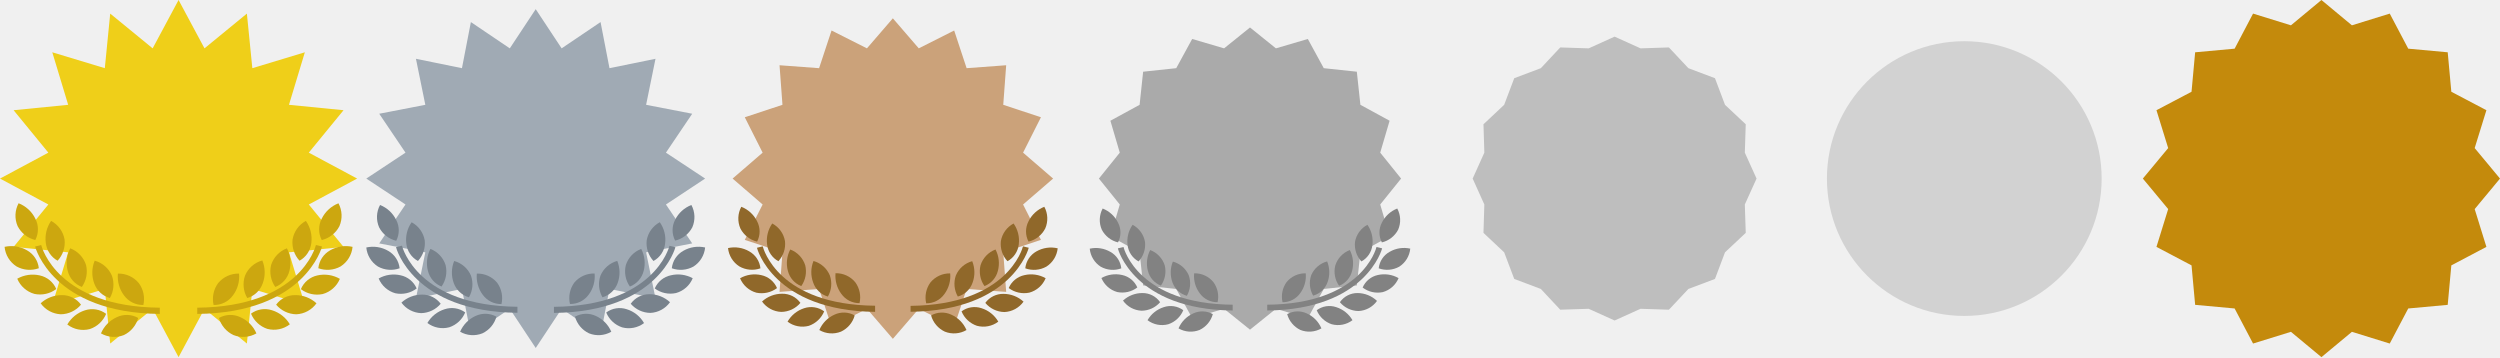
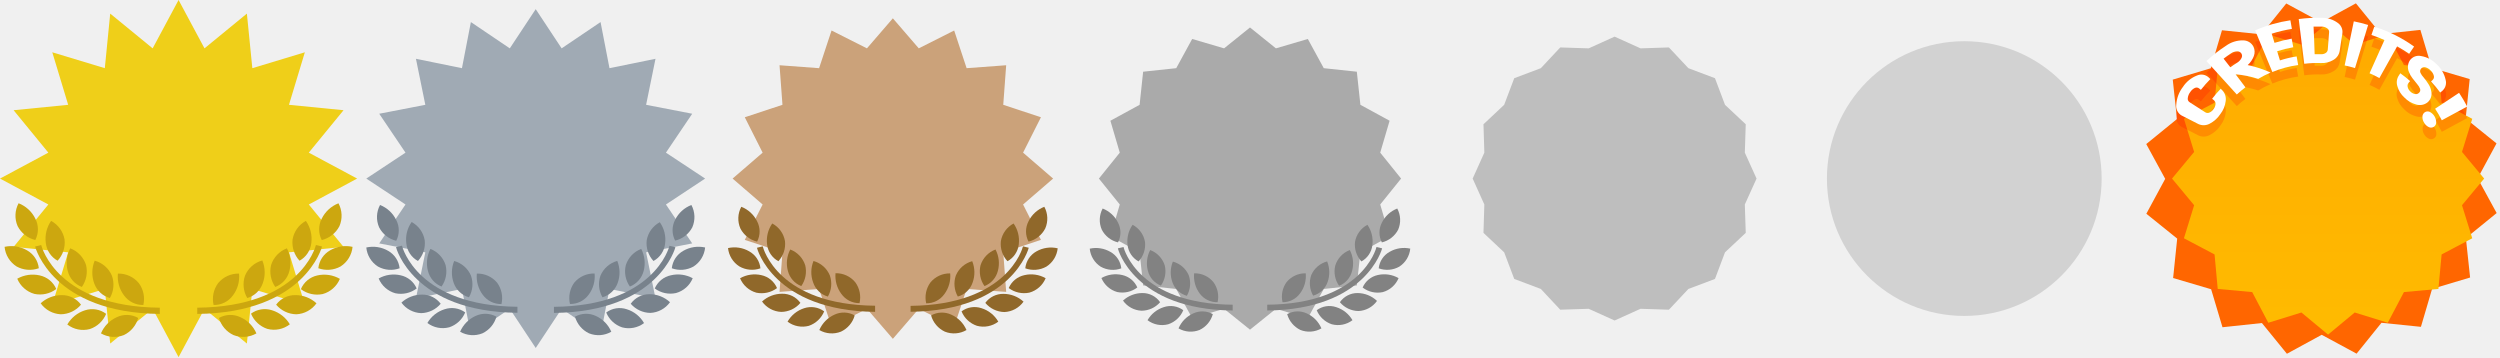
<svg xmlns="http://www.w3.org/2000/svg" id="icons" viewBox="0 0 546 78">
  <defs>
-     <style>.cls-1{fill:#efcf19;}.cls-2{fill:#a0aab4;}.cls-3{fill:#cba27a;}.cls-4{fill:#aaa;}.cls-5{fill:#bebebe;}.cls-6{fill:#cca70f;}.cls-7{fill:#78828c;}.cls-8{fill:#90682a;}.cls-9{fill:#828282;}.cls-10{fill:#d2d2d2;}.cls-11{fill:#c48a0c;}</style>
+     <style>.cls-1{fill:#efcf19;}.cls-2{fill:#a0aab4;}.cls-3{fill:#cba27a;}.cls-4{fill:#aaa;}.cls-5{fill:#bebebe;}.cls-6{fill:#cca70f;}.cls-7{fill:#78828c;}.cls-8{fill:#90682a;}.cls-9{fill:#828282;}.cls-10{fill:#d2d2d2;}.cls-11{fill:#f60;}.cls-12{fill:url(#linear-gradient);}.cls-13{opacity:0.2;}.cls-14{fill:#ff0007;}.cls-15{fill:#fff;}</style>
+     <linearGradient id="linear-gradient" x1="508.45" y1="4.92" x2="508.45" y2="73.08" gradientUnits="userSpaceOnUse">
+       <stop offset="0" stop-color="#fa0" />
+       <stop offset="1" stop-color="#fb0" />
+     </linearGradient>
  </defs>
  <polygon class="cls-1" points="39 0 44.66 10.56 53.92 2.97 55.11 14.89 66.58 11.42 63.11 22.89 75.03 24.07 67.44 33.34 78 39 67.44 44.66 75.03 53.92 63.11 55.11 66.58 66.58 55.11 63.11 53.92 75.03 44.66 67.44 39 78 33.34 67.44 24.07 75.03 22.89 63.11 11.42 66.58 14.89 55.11 2.97 53.92 10.56 44.66 0 39 10.56 33.34 2.97 24.07 14.89 22.89 11.42 11.42 22.89 14.89 24.07 2.97 33.34 10.56 39 0" />
  <polygon class="cls-2" points="117 2 122.66 10.56 131.16 4.82 133.11 14.89 143.16 12.84 141.11 22.89 151.18 24.84 145.44 33.34 154 39 145.44 44.66 151.18 53.16 141.11 55.11 143.16 65.16 133.11 63.11 131.16 73.18 122.66 67.44 117 76 111.34 67.44 102.84 73.18 100.89 63.11 90.84 65.16 92.89 55.11 82.82 53.16 88.56 44.66 80 39 88.56 33.34 82.82 24.84 92.89 22.89 90.84 12.84 100.89 14.89 102.84 4.82 111.34 10.56 117 2" />
  <polygon class="cls-3" points="195 4 200.66 10.56 208.39 6.66 211.11 14.89 219.75 14.25 219.11 22.89 227.34 25.61 223.44 33.34 230 39 223.44 44.66 227.34 52.39 219.11 55.11 219.75 63.75 211.11 63.11 208.39 71.34 200.66 67.44 195 74 189.34 67.44 181.61 71.34 178.89 63.11 170.25 63.75 170.89 55.11 162.66 52.39 166.56 44.66 160 39 166.56 33.34 162.66 25.61 170.89 22.89 170.25 14.25 178.89 14.89 181.61 6.66 189.34 10.56 195 4" />
  <polygon class="cls-4" points="273 6 278.66 10.56 285.63 8.51 289.11 14.89 296.33 15.66 297.11 22.89 303.49 26.37 301.44 33.34 306 39 301.44 44.66 303.49 51.63 297.11 55.11 296.33 62.34 289.11 63.11 285.63 69.49 278.66 67.44 273 72 267.34 67.44 260.37 69.49 256.89 63.11 249.66 62.34 248.89 55.11 242.51 51.63 244.56 44.66 240 39 244.56 33.34 242.51 26.37 248.89 22.89 249.66 15.66 256.89 14.89 260.37 8.51 267.34 10.56 273 6" />
  <polygon class="cls-5" points="352.63 8 358.29 10.56 364.49 10.36 368.74 14.89 374.55 17.08 376.74 22.89 381.27 27.14 381.07 33.34 383.63 39 381.07 44.66 381.27 50.86 376.74 55.11 374.55 60.92 368.74 63.11 364.49 67.64 358.29 67.44 352.63 70 346.97 67.44 340.76 67.64 336.52 63.11 330.71 60.92 328.51 55.11 323.99 50.86 324.18 44.66 321.63 39 324.18 33.34 323.99 27.14 328.51 22.89 330.71 17.08 336.52 14.89 340.76 10.36 346.97 10.56 352.63 8" />
-   <path class="cls-6" d="M72.1,54.67a5.11,5.11,0,0,0-2.58,3.91,5.88,5.88,0,0,0,4.87-.39A5.71,5.71,0,0,0,77,53.91,6.85,6.85,0,0,0,72.1,54.67Z" />
-   <path class="cls-6" d="M68,53.05a6.86,6.86,0,0,0-1.2-4.81A5.7,5.7,0,0,0,63.9,52.3a5.85,5.85,0,0,0,1.52,4.64A5.1,5.1,0,0,0,68,53.05Z" />
-   <path class="cls-6" d="M63.21,59.16a6.84,6.84,0,0,0-.55-4.93,5.78,5.78,0,0,0-3.45,3.64,5.92,5.92,0,0,0,.91,4.8A5.05,5.05,0,0,0,63.21,59.16Z" />
-   <path class="cls-6" d="M57.38,61.88a6.84,6.84,0,0,0-.09-5,5.72,5.72,0,0,0-3.77,3.3A5.88,5.88,0,0,0,54,65.09,5.06,5.06,0,0,0,57.38,61.88Z" />
-   <path class="cls-6" d="M50.87,64.52a6.82,6.82,0,0,0,1.34-4.77,5.75,5.75,0,0,0-4.56,2.07,5.86,5.86,0,0,0-1,4.79A5.07,5.07,0,0,0,50.87,64.52Z" />
-   <path class="cls-6" d="M74.13,49.4a5.75,5.75,0,0,0-.21-5,6.83,6.83,0,0,0-3.65,3.35,5.06,5.06,0,0,0,0,4.68A5.91,5.91,0,0,0,74.13,49.4Z" />
-   <path class="cls-6" d="M69.32,60.15a5.09,5.09,0,0,0-3.61,3,5.87,5.87,0,0,0,4.77,1.07,5.73,5.73,0,0,0,3.75-3.32A6.85,6.85,0,0,0,69.32,60.15Z" />
-   <path class="cls-6" d="M60.31,66.54a5.88,5.88,0,0,0,4.41,2.1,5.73,5.73,0,0,0,4.4-2.4,6.78,6.78,0,0,0-4.62-1.79A5.1,5.1,0,0,0,60.31,66.54Z" />
-   <path class="cls-6" d="M59.44,67.77a5.07,5.07,0,0,0-4.62.73,5.86,5.86,0,0,0,3.57,3.33,5.68,5.68,0,0,0,4.91-1A6.84,6.84,0,0,0,59.44,67.77Z" />
-   <path class="cls-6" d="M52.49,69.27a5.07,5.07,0,0,0-4.67.17A5.86,5.86,0,0,0,51,73.18a5.74,5.74,0,0,0,5-.37A6.81,6.81,0,0,0,52.49,69.27Z" />
-   <path class="cls-6" d="M70.33,53.84,69,53.51c-.13.55-3.63,13.48-25.92,13.69l0,1.36C66.5,68.35,70.3,54,70.33,53.84Z" />
-   <path class="cls-6" d="M8.48,58.58A5.11,5.11,0,0,0,5.9,54.67,6.85,6.85,0,0,0,1,53.91a5.71,5.71,0,0,0,2.61,4.28A5.88,5.88,0,0,0,8.48,58.58Z" />
-   <path class="cls-6" d="M12.58,56.94A5.85,5.85,0,0,0,14.1,52.3a5.71,5.71,0,0,0-2.94-4.06A6.88,6.88,0,0,0,10,53.05,5.1,5.1,0,0,0,12.58,56.94Z" />
-   <path class="cls-6" d="M17.88,62.67a5.92,5.92,0,0,0,.91-4.8,5.78,5.78,0,0,0-3.45-3.64,6.84,6.84,0,0,0-.55,4.93A5.05,5.05,0,0,0,17.88,62.67Z" />
-   <path class="cls-6" d="M24,65.09a5.89,5.89,0,0,0,.45-4.86,5.72,5.72,0,0,0-3.77-3.3,6.84,6.84,0,0,0-.09,5A5.07,5.07,0,0,0,24,65.09Z" />
-   <path class="cls-6" d="M31.31,66.61a5.86,5.86,0,0,0-1-4.79,5.75,5.75,0,0,0-4.56-2.07,6.82,6.82,0,0,0,1.34,4.77A5.07,5.07,0,0,0,31.31,66.61Z" />
-   <path class="cls-6" d="M7.71,52.42a5.06,5.06,0,0,0,0-4.68,6.83,6.83,0,0,0-3.65-3.35,5.75,5.75,0,0,0-.21,5A5.91,5.91,0,0,0,7.71,52.42Z" />
-   <path class="cls-6" d="M8.68,60.15a6.85,6.85,0,0,0-4.91.72,5.73,5.73,0,0,0,3.75,3.32,5.87,5.87,0,0,0,4.77-1.07A5.09,5.09,0,0,0,8.68,60.15Z" />
-   <path class="cls-6" d="M17.69,66.54a5.1,5.1,0,0,0-4.19-2.09,6.81,6.81,0,0,0-4.62,1.79,5.73,5.73,0,0,0,4.4,2.4A5.88,5.88,0,0,0,17.69,66.54Z" />
-   <path class="cls-6" d="M18.56,67.77a6.84,6.84,0,0,0-3.86,3.1,5.68,5.68,0,0,0,4.91,1,5.86,5.86,0,0,0,3.57-3.33A5.07,5.07,0,0,0,18.56,67.77Z" />
-   <path class="cls-6" d="M25.51,69.27a6.81,6.81,0,0,0-3.46,3.54,5.74,5.74,0,0,0,5,.37,5.86,5.86,0,0,0,3.13-3.74A5.07,5.07,0,0,0,25.51,69.27Z" />
+   <path class="cls-6" d="M72.1,54.67a5.13,5.13,0,0,0-2.58,3.91,5.89,5.89,0,0,0,4.87-.39A5.72,5.72,0,0,0,77,53.91,6.82,6.82,0,0,0,72.1,54.67Z" />
+   <path class="cls-6" d="M68,53.05a6.85,6.85,0,0,0-1.2-4.81,5.7,5.7,0,0,0-2.9,4.06,5.86,5.86,0,0,0,1.52,4.64A5.08,5.08,0,0,0,68,53.05Z" />
+   <path class="cls-6" d="M63.21,59.16a6.86,6.86,0,0,0-.55-4.93,5.8,5.8,0,0,0-3.45,3.64,5.92,5.92,0,0,0,.91,4.8A5,5,0,0,0,63.21,59.16Z" />
+   <path class="cls-6" d="M57.38,61.88a6.85,6.85,0,0,0-.09-5,5.71,5.71,0,0,0-3.77,3.3A5.88,5.88,0,0,0,54,65.09,5.07,5.07,0,0,0,57.38,61.88Z" />
+   <path class="cls-6" d="M50.87,64.52a6.81,6.81,0,0,0,1.34-4.77,5.75,5.75,0,0,0-4.56,2.07,5.84,5.84,0,0,0-1,4.79A5.07,5.07,0,0,0,50.87,64.52Z" />
+   <path class="cls-6" d="M74.13,49.4a5.74,5.74,0,0,0-.21-5,6.84,6.84,0,0,0-3.65,3.35,5.09,5.09,0,0,0,0,4.68A5.93,5.93,0,0,0,74.13,49.4Z" />
+   <path class="cls-6" d="M69.32,60.15a5.08,5.08,0,0,0-3.61,3,5.9,5.9,0,0,0,4.77,1.07,5.73,5.73,0,0,0,3.75-3.32A6.85,6.85,0,0,0,69.32,60.15Z" />
+   <path class="cls-6" d="M60.31,66.54a5.89,5.89,0,0,0,4.41,2.1,5.73,5.73,0,0,0,4.4-2.4,6.76,6.76,0,0,0-4.62-1.79A5.13,5.13,0,0,0,60.31,66.54Z" />
+   <path class="cls-6" d="M59.44,67.77a5.09,5.09,0,0,0-4.62.73,5.85,5.85,0,0,0,3.57,3.33,5.65,5.65,0,0,0,4.91-1A6.88,6.88,0,0,0,59.44,67.77Z" />
+   <path class="cls-6" d="M52.49,69.27a5.07,5.07,0,0,0-4.67.17A5.85,5.85,0,0,0,51,73.18a5.75,5.75,0,0,0,5-.37A6.78,6.78,0,0,0,52.49,69.27Z" />
+   <path class="cls-6" d="M70.33,53.84,69,53.51c-.13.55-3.63,13.48-25.92,13.69v1.36C66.5,68.35,70.3,54,70.33,53.84Z" />
+   <path class="cls-6" d="M8.48,58.58A5.13,5.13,0,0,0,5.9,54.67,6.82,6.82,0,0,0,1,53.91a5.72,5.72,0,0,0,2.61,4.28A5.89,5.89,0,0,0,8.48,58.58Z" />
+   <path class="cls-6" d="M12.58,56.94A5.86,5.86,0,0,0,14.1,52.3a5.73,5.73,0,0,0-2.94-4.06A6.89,6.89,0,0,0,10,53.05,5.08,5.08,0,0,0,12.58,56.94Z" />
+   <path class="cls-6" d="M17.88,62.67a5.92,5.92,0,0,0,.91-4.8,5.8,5.8,0,0,0-3.45-3.64,6.86,6.86,0,0,0-.55,4.93A5,5,0,0,0,17.88,62.67Z" />
+   <path class="cls-6" d="M24,65.09a5.87,5.87,0,0,0,.45-4.86,5.71,5.71,0,0,0-3.77-3.3,6.85,6.85,0,0,0-.09,5A5.08,5.08,0,0,0,24,65.09Z" />
+   <path class="cls-6" d="M31.31,66.61a5.84,5.84,0,0,0-1-4.79,5.75,5.75,0,0,0-4.56-2.07,6.81,6.81,0,0,0,1.34,4.77A5.07,5.07,0,0,0,31.31,66.61Z" />
+   <path class="cls-6" d="M7.71,52.42a5.09,5.09,0,0,0,0-4.68,6.84,6.84,0,0,0-3.65-3.35,5.74,5.74,0,0,0-.21,5A5.93,5.93,0,0,0,7.71,52.42Z" />
+   <path class="cls-6" d="M8.68,60.15a6.84,6.84,0,0,0-4.91.72,5.73,5.73,0,0,0,3.75,3.32,5.9,5.9,0,0,0,4.77-1.07A5.1,5.1,0,0,0,8.68,60.15Z" />
+   <path class="cls-6" d="M17.69,66.54a5.13,5.13,0,0,0-4.19-2.09,6.81,6.81,0,0,0-4.62,1.79,5.73,5.73,0,0,0,4.4,2.4A5.89,5.89,0,0,0,17.69,66.54Z" />
+   <path class="cls-6" d="M18.56,67.77a6.84,6.84,0,0,0-3.86,3.1,5.65,5.65,0,0,0,4.91,1,5.85,5.85,0,0,0,3.57-3.33A5.06,5.06,0,0,0,18.56,67.77Z" />
+   <path class="cls-6" d="M25.51,69.27a6.8,6.8,0,0,0-3.46,3.54,5.75,5.75,0,0,0,5,.37,5.85,5.85,0,0,0,3.13-3.74A5.07,5.07,0,0,0,25.51,69.27Z" />
  <path class="cls-6" d="M9,53.51l-1.33.33C7.7,54,11.5,68.35,34.9,68.56V67.2C12.63,67,9.13,54.06,9,53.51Z" />
-   <path class="cls-7" d="M149.23,54.78a5,5,0,0,0-2.51,3.81,5.73,5.73,0,0,0,4.74-.38A5.56,5.56,0,0,0,154,54.05,6.64,6.64,0,0,0,149.23,54.78Z" />
-   <path class="cls-7" d="M145.26,53.21a6.62,6.62,0,0,0-1.16-4.68,5.56,5.56,0,0,0-2.86,3.95A5.71,5.71,0,0,0,142.72,57,4.91,4.91,0,0,0,145.26,53.21Z" />
-   <path class="cls-7" d="M140.58,59.16a6.7,6.7,0,0,0-.54-4.8,5.61,5.61,0,0,0-3.36,3.54,5.74,5.74,0,0,0,.89,4.68A4.94,4.94,0,0,0,140.58,59.16Z" />
-   <path class="cls-7" d="M134.9,61.8a6.68,6.68,0,0,0-.09-4.82,5.6,5.6,0,0,0-3.67,3.22,5.71,5.71,0,0,0,.44,4.73A5,5,0,0,0,134.9,61.8Z" />
-   <path class="cls-7" d="M128.56,64.37a6.63,6.63,0,0,0,1.3-4.64,5.58,5.58,0,0,0-4.44,2,5.73,5.73,0,0,0-.94,4.66A4.93,4.93,0,0,0,128.56,64.37Z" />
-   <path class="cls-7" d="M151.2,49.65a5.57,5.57,0,0,0-.2-4.88A6.62,6.62,0,0,0,147.45,48a4.9,4.9,0,0,0,0,4.55A5.7,5.7,0,0,0,151.2,49.65Z" />
-   <path class="cls-7" d="M146.53,60.12A4.93,4.93,0,0,0,143,63a5.69,5.69,0,0,0,4.64,1,5.56,5.56,0,0,0,3.65-3.23A6.67,6.67,0,0,0,146.53,60.12Z" />
-   <path class="cls-7" d="M137.75,66.34a5.76,5.76,0,0,0,4.3,2,5.61,5.61,0,0,0,4.28-2.34,6.66,6.66,0,0,0-4.5-1.75A5,5,0,0,0,137.75,66.34Z" />
-   <path class="cls-7" d="M136.9,67.54a4.93,4.93,0,0,0-4.5.71,5.72,5.72,0,0,0,3.48,3.25,5.55,5.55,0,0,0,4.78-.94A6.63,6.63,0,0,0,136.9,67.54Z" />
-   <path class="cls-7" d="M130.13,69a5,5,0,0,0-4.55.16,5.7,5.7,0,0,0,3.06,3.64,5.58,5.58,0,0,0,4.87-.35A6.69,6.69,0,0,0,130.13,69Z" />
+   <path class="cls-7" d="M149.23,54.78a5,5,0,0,0-2.51,3.81,5.7,5.7,0,0,0,4.74-.38A5.56,5.56,0,0,0,154,54.05,6.67,6.67,0,0,0,149.23,54.78Z" />
+   <path class="cls-7" d="M145.26,53.21a6.61,6.61,0,0,0-1.16-4.68,5.55,5.55,0,0,0-2.86,3.95A5.69,5.69,0,0,0,142.72,57,4.91,4.91,0,0,0,145.26,53.21Z" />
+   <path class="cls-7" d="M140.58,59.16a6.72,6.72,0,0,0-.54-4.8,5.62,5.62,0,0,0-3.36,3.54,5.72,5.72,0,0,0,.89,4.68A5,5,0,0,0,140.58,59.16Z" />
+   <path class="cls-7" d="M134.9,61.8a6.68,6.68,0,0,0-.09-4.82,5.62,5.62,0,0,0-3.67,3.22,5.69,5.69,0,0,0,.44,4.73A5,5,0,0,0,134.9,61.8Z" />
+   <path class="cls-7" d="M128.56,64.37a6.66,6.66,0,0,0,1.3-4.64,5.58,5.58,0,0,0-4.44,2,5.72,5.72,0,0,0-.94,4.66A4.93,4.93,0,0,0,128.56,64.37Z" />
+   <path class="cls-7" d="M151.2,49.65a5.58,5.58,0,0,0-.2-4.88A6.61,6.61,0,0,0,147.45,48a4.88,4.88,0,0,0,0,4.55A5.7,5.7,0,0,0,151.2,49.65Z" />
+   <path class="cls-7" d="M146.53,60.12A4.94,4.94,0,0,0,143,63a5.7,5.7,0,0,0,4.64,1,5.56,5.56,0,0,0,3.65-3.23A6.68,6.68,0,0,0,146.53,60.12Z" />
+   <path class="cls-7" d="M137.75,66.34a5.78,5.78,0,0,0,4.3,2A5.63,5.63,0,0,0,146.33,66a6.64,6.64,0,0,0-4.5-1.75A5,5,0,0,0,137.75,66.34Z" />
+   <path class="cls-7" d="M136.9,67.54a4.92,4.92,0,0,0-4.5.71,5.71,5.71,0,0,0,3.48,3.25,5.56,5.56,0,0,0,4.78-.94A6.64,6.64,0,0,0,136.9,67.54Z" />
+   <path class="cls-7" d="M130.13,69a5,5,0,0,0-4.55.16,5.71,5.71,0,0,0,3.06,3.64,5.57,5.57,0,0,0,4.87-.35A6.69,6.69,0,0,0,130.13,69Z" />
  <path class="cls-7" d="M147.51,54l-1.3-.32c-.13.54-3.54,13.13-25.23,13.33v1.33C143.78,68.11,147.47,54.11,147.51,54Z" />
-   <path class="cls-7" d="M87.28,58.59a5,5,0,0,0-2.51-3.81A6.64,6.64,0,0,0,80,54.05a5.56,5.56,0,0,0,2.54,4.16A5.73,5.73,0,0,0,87.28,58.59Z" />
-   <path class="cls-7" d="M91.28,57a5.71,5.71,0,0,0,1.48-4.51,5.56,5.56,0,0,0-2.86-3.95,6.62,6.62,0,0,0-1.16,4.68A4.91,4.91,0,0,0,91.28,57Z" />
-   <path class="cls-7" d="M96.43,62.58a5.74,5.74,0,0,0,.89-4.68A5.61,5.61,0,0,0,94,54.36a6.7,6.7,0,0,0-.54,4.8A4.94,4.94,0,0,0,96.43,62.58Z" />
-   <path class="cls-7" d="M102.42,64.93a5.71,5.71,0,0,0,.44-4.73A5.6,5.6,0,0,0,99.19,57a6.68,6.68,0,0,0-.09,4.82A5,5,0,0,0,102.42,64.93Z" />
-   <path class="cls-7" d="M109.52,66.41a5.73,5.73,0,0,0-.94-4.66,5.58,5.58,0,0,0-4.44-2,6.63,6.63,0,0,0,1.3,4.64A4.93,4.93,0,0,0,109.52,66.41Z" />
-   <path class="cls-7" d="M86.53,52.59a4.9,4.9,0,0,0,0-4.55A6.62,6.62,0,0,0,83,44.77a5.57,5.57,0,0,0-.2,4.88A5.7,5.7,0,0,0,86.53,52.59Z" />
-   <path class="cls-7" d="M87.47,60.12a6.67,6.67,0,0,0-4.77.7,5.56,5.56,0,0,0,3.65,3.23A5.73,5.73,0,0,0,91,63,4.93,4.93,0,0,0,87.47,60.12Z" />
-   <path class="cls-7" d="M96.25,66.34a5,5,0,0,0-4.08-2,6.66,6.66,0,0,0-4.5,1.75A5.61,5.61,0,0,0,92,68.39,5.76,5.76,0,0,0,96.25,66.34Z" />
-   <path class="cls-7" d="M97.1,67.54a6.63,6.63,0,0,0-3.76,3,5.55,5.55,0,0,0,4.78.94,5.72,5.72,0,0,0,3.48-3.25A4.93,4.93,0,0,0,97.1,67.54Z" />
-   <path class="cls-7" d="M103.87,69a6.69,6.69,0,0,0-3.38,3.45,5.58,5.58,0,0,0,4.87.35,5.7,5.7,0,0,0,3.06-3.64A5,5,0,0,0,103.87,69Z" />
+   <path class="cls-7" d="M87.28,58.59a5,5,0,0,0-2.51-3.81A6.67,6.67,0,0,0,80,54.05a5.56,5.56,0,0,0,2.54,4.16A5.7,5.7,0,0,0,87.28,58.59Z" />
+   <path class="cls-7" d="M91.28,57a5.74,5.74,0,0,0,1.48-4.51,5.55,5.55,0,0,0-2.86-4,6.61,6.61,0,0,0-1.16,4.68A4.91,4.91,0,0,0,91.28,57Z" />
+   <path class="cls-7" d="M96.43,62.58a5.72,5.72,0,0,0,.89-4.68A5.61,5.61,0,0,0,94,54.36a6.72,6.72,0,0,0-.54,4.8A4.94,4.94,0,0,0,96.43,62.58Z" />
+   <path class="cls-7" d="M102.42,64.93a5.69,5.69,0,0,0,.44-4.73A5.59,5.59,0,0,0,99.19,57a6.68,6.68,0,0,0-.09,4.82A5,5,0,0,0,102.42,64.93Z" />
+   <path class="cls-7" d="M109.52,66.41a5.72,5.72,0,0,0-.94-4.66,5.58,5.58,0,0,0-4.44-2,6.66,6.66,0,0,0,1.3,4.64A4.93,4.93,0,0,0,109.52,66.41Z" />
+   <path class="cls-7" d="M86.53,52.59a4.88,4.88,0,0,0,0-4.55A6.61,6.61,0,0,0,83,44.77a5.58,5.58,0,0,0-.2,4.88A5.7,5.7,0,0,0,86.53,52.59Z" />
+   <path class="cls-7" d="M87.47,60.12a6.67,6.67,0,0,0-4.77.7,5.56,5.56,0,0,0,3.65,3.23A5.73,5.73,0,0,0,91,63,4.94,4.94,0,0,0,87.47,60.12Z" />
+   <path class="cls-7" d="M96.25,66.34a5,5,0,0,0-4.08-2,6.64,6.64,0,0,0-4.5,1.75A5.6,5.6,0,0,0,92,68.39,5.78,5.78,0,0,0,96.25,66.34Z" />
+   <path class="cls-7" d="M97.1,67.54a6.6,6.6,0,0,0-3.76,3,5.56,5.56,0,0,0,4.78.94,5.71,5.71,0,0,0,3.48-3.25A4.93,4.93,0,0,0,97.1,67.54Z" />
+   <path class="cls-7" d="M103.87,69a6.69,6.69,0,0,0-3.38,3.45,5.57,5.57,0,0,0,4.87.35,5.71,5.71,0,0,0,3.06-3.64A5,5,0,0,0,103.87,69Z" />
  <path class="cls-7" d="M87.79,53.65l-1.3.32c0,.14,3.73,14.14,26.52,14.34V67C91.33,66.78,87.92,54.19,87.79,53.65Z" />
-   <path class="cls-8" d="M226.36,54.9a4.81,4.81,0,0,0-2.44,3.7,5.54,5.54,0,0,0,4.61-.37,5.41,5.41,0,0,0,2.47-4A6.44,6.44,0,0,0,226.36,54.9Z" />
-   <path class="cls-8" d="M222.5,53.37a6.51,6.51,0,0,0-1.13-4.56,5.39,5.39,0,0,0-2.78,3.84,5.55,5.55,0,0,0,1.44,4.4A4.79,4.79,0,0,0,222.5,53.37Z" />
-   <path class="cls-8" d="M217.94,59.15a6.46,6.46,0,0,0-.52-4.66,5.44,5.44,0,0,0-3.27,3.44,5.59,5.59,0,0,0,.86,4.55A4.81,4.81,0,0,0,217.94,59.15Z" />
-   <path class="cls-8" d="M212.41,61.73a6.48,6.48,0,0,0-.08-4.69,5.44,5.44,0,0,0-3.57,3.12,5.58,5.58,0,0,0,.43,4.61A4.77,4.77,0,0,0,212.41,61.73Z" />
-   <path class="cls-8" d="M206.25,64.23a6.52,6.52,0,0,0,1.27-4.52,5.43,5.43,0,0,0-4.33,2,5.6,5.6,0,0,0-.91,4.54A4.82,4.82,0,0,0,206.25,64.23Z" />
-   <path class="cls-8" d="M228.28,49.9a5.42,5.42,0,0,0-.2-4.74,6.46,6.46,0,0,0-3.45,3.17,4.78,4.78,0,0,0,0,4.44A5.56,5.56,0,0,0,228.28,49.9Z" />
-   <path class="cls-8" d="M223.73,60.09a4.82,4.82,0,0,0-3.43,2.82,5.61,5.61,0,0,0,4.52,1,5.42,5.42,0,0,0,3.55-3.15A6.44,6.44,0,0,0,223.73,60.09Z" />
-   <path class="cls-8" d="M215.19,66.15a5.56,5.56,0,0,0,4.18,2,5.44,5.44,0,0,0,4.17-2.27,6.51,6.51,0,0,0-4.38-1.7A4.81,4.81,0,0,0,215.19,66.15Z" />
-   <path class="cls-8" d="M214.36,67.31A4.78,4.78,0,0,0,210,68a5.55,5.55,0,0,0,3.38,3.16,5.4,5.4,0,0,0,4.65-.91A6.46,6.46,0,0,0,214.36,67.31Z" />
-   <path class="cls-8" d="M207.78,68.73a4.81,4.81,0,0,0-4.43.16,5.56,5.56,0,0,0,3,3.54,5.4,5.4,0,0,0,4.73-.35A6.45,6.45,0,0,0,207.78,68.73Z" />
+   <path class="cls-8" d="M226.36,54.9a4.79,4.79,0,0,0-2.44,3.7,5.55,5.55,0,0,0,4.61-.37,5.41,5.41,0,0,0,2.47-4A6.42,6.42,0,0,0,226.36,54.9Z" />
+   <path class="cls-8" d="M222.5,53.37a6.54,6.54,0,0,0-1.13-4.56,5.38,5.38,0,0,0-2.78,3.84,5.56,5.56,0,0,0,1.44,4.4A4.77,4.77,0,0,0,222.5,53.37Z" />
+   <path class="cls-8" d="M217.94,59.15a6.45,6.45,0,0,0-.52-4.66,5.45,5.45,0,0,0-3.27,3.44,5.61,5.61,0,0,0,.86,4.55A4.83,4.83,0,0,0,217.94,59.15Z" />
+   <path class="cls-8" d="M212.41,61.73a6.49,6.49,0,0,0-.08-4.69,5.45,5.45,0,0,0-3.57,3.12,5.6,5.6,0,0,0,.43,4.61A4.76,4.76,0,0,0,212.41,61.73Z" />
+   <path class="cls-8" d="M206.25,64.23a6.54,6.54,0,0,0,1.27-4.52,5.43,5.43,0,0,0-4.33,2,5.6,5.6,0,0,0-.91,4.54A4.81,4.81,0,0,0,206.25,64.23Z" />
+   <path class="cls-8" d="M228.28,49.9a5.41,5.41,0,0,0-.2-4.74,6.45,6.45,0,0,0-3.45,3.17,4.77,4.77,0,0,0,0,4.44A5.57,5.57,0,0,0,228.28,49.9Z" />
+   <path class="cls-8" d="M223.73,60.09a4.85,4.85,0,0,0-3.43,2.82,5.61,5.61,0,0,0,4.52,1,5.44,5.44,0,0,0,3.55-3.15A6.42,6.42,0,0,0,223.73,60.09Z" />
+   <path class="cls-8" d="M215.19,66.15a5.59,5.59,0,0,0,4.18,2,5.44,5.44,0,0,0,4.17-2.27,6.52,6.52,0,0,0-4.38-1.7A4.8,4.8,0,0,0,215.19,66.15Z" />
+   <path class="cls-8" d="M214.36,67.31A4.76,4.76,0,0,0,210,68a5.53,5.53,0,0,0,3.38,3.16,5.41,5.41,0,0,0,4.65-.91A6.42,6.42,0,0,0,214.36,67.31Z" />
+   <path class="cls-8" d="M207.78,68.73a4.82,4.82,0,0,0-4.43.16,5.58,5.58,0,0,0,3,3.54,5.4,5.4,0,0,0,4.73-.35A6.46,6.46,0,0,0,207.78,68.73Z" />
  <path class="cls-8" d="M224.68,54.11l-1.26-.31c-.13.52-3.44,12.77-24.55,13v1.29C221.05,67.86,224.65,54.25,224.68,54.11Z" />
-   <path class="cls-8" d="M166.08,58.6a4.81,4.81,0,0,0-2.44-3.7,6.44,6.44,0,0,0-4.64-.72,5.41,5.41,0,0,0,2.47,4A5.54,5.54,0,0,0,166.08,58.6Z" />
-   <path class="cls-8" d="M170,57.05a5.55,5.55,0,0,0,1.44-4.4,5.39,5.39,0,0,0-2.78-3.84,6.51,6.51,0,0,0-1.13,4.56A4.79,4.79,0,0,0,170,57.05Z" />
-   <path class="cls-8" d="M175,62.48a5.59,5.59,0,0,0,.86-4.55,5.44,5.44,0,0,0-3.27-3.44,6.46,6.46,0,0,0-.52,4.66A4.81,4.81,0,0,0,175,62.48Z" />
-   <path class="cls-8" d="M180.81,64.77a5.58,5.58,0,0,0,.43-4.61A5.44,5.44,0,0,0,177.67,57a6.48,6.48,0,0,0-.08,4.69A4.77,4.77,0,0,0,180.81,64.77Z" />
-   <path class="cls-8" d="M187.72,66.21a5.6,5.6,0,0,0-.91-4.54,5.43,5.43,0,0,0-4.33-2,6.52,6.52,0,0,0,1.27,4.52A4.82,4.82,0,0,0,187.72,66.21Z" />
-   <path class="cls-8" d="M165.35,52.77a4.78,4.78,0,0,0,0-4.44,6.46,6.46,0,0,0-3.45-3.17,5.42,5.42,0,0,0-.2,4.74A5.56,5.56,0,0,0,165.35,52.77Z" />
-   <path class="cls-8" d="M166.27,60.09a6.44,6.44,0,0,0-4.64.68,5.42,5.42,0,0,0,3.55,3.15,5.61,5.61,0,0,0,4.52-1A4.82,4.82,0,0,0,166.27,60.09Z" />
-   <path class="cls-8" d="M174.81,66.15a4.81,4.81,0,0,0-4-2,6.51,6.51,0,0,0-4.38,1.7,5.44,5.44,0,0,0,4.17,2.27A5.56,5.56,0,0,0,174.81,66.15Z" />
-   <path class="cls-8" d="M175.64,67.31A6.46,6.46,0,0,0,172,70.25a5.4,5.4,0,0,0,4.65.91A5.59,5.59,0,0,0,180,68,4.8,4.8,0,0,0,175.64,67.31Z" />
-   <path class="cls-8" d="M182.22,68.73a6.45,6.45,0,0,0-3.28,3.35,5.4,5.4,0,0,0,4.73.35,5.56,5.56,0,0,0,3-3.54A4.81,4.81,0,0,0,182.22,68.73Z" />
+   <path class="cls-8" d="M166.08,58.6a4.79,4.79,0,0,0-2.44-3.7,6.43,6.43,0,0,0-4.64-.72,5.41,5.41,0,0,0,2.47,4A5.52,5.52,0,0,0,166.08,58.6Z" />
+   <path class="cls-8" d="M170,57.05a5.56,5.56,0,0,0,1.44-4.4,5.38,5.38,0,0,0-2.78-3.84,6.54,6.54,0,0,0-1.13,4.56A4.77,4.77,0,0,0,170,57.05Z" />
+   <path class="cls-8" d="M175,62.48a5.61,5.61,0,0,0,.86-4.55,5.45,5.45,0,0,0-3.27-3.44,6.45,6.45,0,0,0-.52,4.66A4.83,4.83,0,0,0,175,62.48Z" />
+   <path class="cls-8" d="M180.81,64.77a5.6,5.6,0,0,0,.43-4.61A5.44,5.44,0,0,0,177.67,57a6.49,6.49,0,0,0-.08,4.69A4.75,4.75,0,0,0,180.81,64.77Z" />
+   <path class="cls-8" d="M187.72,66.21a5.6,5.6,0,0,0-.91-4.54,5.43,5.43,0,0,0-4.33-2,6.54,6.54,0,0,0,1.27,4.52A4.81,4.81,0,0,0,187.72,66.21Z" />
+   <path class="cls-8" d="M165.35,52.77a4.77,4.77,0,0,0,0-4.44,6.45,6.45,0,0,0-3.45-3.17,5.41,5.41,0,0,0-.2,4.74A5.57,5.57,0,0,0,165.35,52.77Z" />
+   <path class="cls-8" d="M166.27,60.09a6.47,6.47,0,0,0-4.64.68,5.44,5.44,0,0,0,3.55,3.15,5.61,5.61,0,0,0,4.52-1A4.8,4.8,0,0,0,166.27,60.09Z" />
+   <path class="cls-8" d="M174.81,66.15a4.82,4.82,0,0,0-4-2,6.52,6.52,0,0,0-4.38,1.7,5.44,5.44,0,0,0,4.17,2.27A5.57,5.57,0,0,0,174.81,66.15Z" />
+   <path class="cls-8" d="M175.64,67.31A6.44,6.44,0,0,0,172,70.25a5.41,5.41,0,0,0,4.65.91A5.56,5.56,0,0,0,180,68,4.82,4.82,0,0,0,175.64,67.31Z" />
+   <path class="cls-8" d="M182.22,68.73a6.46,6.46,0,0,0-3.28,3.35,5.4,5.4,0,0,0,4.73.35,5.58,5.58,0,0,0,3-3.54A4.8,4.8,0,0,0,182.22,68.73Z" />
  <path class="cls-8" d="M166.58,53.8l-1.26.31c0,.14,3.63,13.75,25.8,14V66.77C170,66.57,166.71,54.32,166.58,53.8Z" />
-   <path class="cls-9" d="M303.49,55a4.68,4.68,0,0,0-2.38,3.6,5.42,5.42,0,0,0,4.49-.36,5.27,5.27,0,0,0,2.4-3.94A6.27,6.27,0,0,0,303.49,55Z" />
-   <path class="cls-9" d="M299.73,53.52a6.31,6.31,0,0,0-1.09-4.43,5.28,5.28,0,0,0-2.71,3.74,5.42,5.42,0,0,0,1.4,4.27A4.65,4.65,0,0,0,299.73,53.52Z" />
-   <path class="cls-9" d="M295.3,59.15a6.32,6.32,0,0,0-.5-4.54A5.3,5.3,0,0,0,291.62,58a5.42,5.42,0,0,0,.84,4.42A4.67,4.67,0,0,0,295.3,59.15Z" />
-   <path class="cls-9" d="M289.93,61.65a6.33,6.33,0,0,0-.08-4.56,5.3,5.3,0,0,0-3.48,3,5.44,5.44,0,0,0,.42,4.48A4.67,4.67,0,0,0,289.93,61.65Z" />
-   <path class="cls-9" d="M283.93,64.08a6.25,6.25,0,0,0,1.24-4.39A5.27,5.27,0,0,0,281,61.6a5.39,5.39,0,0,0-.89,4.41A4.68,4.68,0,0,0,283.93,64.08Z" />
-   <path class="cls-9" d="M305.36,50.16a5.31,5.31,0,0,0-.2-4.62,6.29,6.29,0,0,0-3.36,3.09,4.66,4.66,0,0,0,0,4.31A5.44,5.44,0,0,0,305.36,50.16Z" />
-   <path class="cls-9" d="M300.93,60.06a4.68,4.68,0,0,0-3.33,2.74,5.41,5.41,0,0,0,4.39,1,5.28,5.28,0,0,0,3.46-3.06A6.32,6.32,0,0,0,300.93,60.06Z" />
-   <path class="cls-9" d="M292.63,66a5.4,5.4,0,0,0,4.06,1.93,5.26,5.26,0,0,0,4.05-2.21A6.23,6.23,0,0,0,296.49,64,4.66,4.66,0,0,0,292.63,66Z" />
-   <path class="cls-9" d="M291.83,67.08a4.65,4.65,0,0,0-4.26.67,5.39,5.39,0,0,0,3.29,3.07,5.24,5.24,0,0,0,4.52-.89A6.29,6.29,0,0,0,291.83,67.08Z" />
-   <path class="cls-9" d="M285.42,68.46a4.67,4.67,0,0,0-4.3.15A5.43,5.43,0,0,0,284,72.06a5.28,5.28,0,0,0,4.6-.34A6.24,6.24,0,0,0,285.42,68.46Z" />
+   <path class="cls-9" d="M303.49,55a4.68,4.68,0,0,0-2.38,3.6,5.39,5.39,0,0,0,4.49-.36A5.27,5.27,0,0,0,308,54.3,6.28,6.28,0,0,0,303.49,55Z" />
+   <path class="cls-9" d="M299.73,53.52a6.34,6.34,0,0,0-1.09-4.43,5.26,5.26,0,0,0-2.71,3.74,5.43,5.43,0,0,0,1.4,4.27A4.67,4.67,0,0,0,299.73,53.52Z" />
+   <path class="cls-9" d="M295.3,59.15a6.28,6.28,0,0,0-.5-4.54A5.28,5.28,0,0,0,291.62,58a5.42,5.42,0,0,0,.84,4.42A4.65,4.65,0,0,0,295.3,59.15Z" />
+   <path class="cls-9" d="M289.93,61.65a6.35,6.35,0,0,0-.08-4.56,5.28,5.28,0,0,0-3.48,3,5.45,5.45,0,0,0,.42,4.48A4.68,4.68,0,0,0,289.93,61.65Z" />
+   <path class="cls-9" d="M283.93,64.08a6.27,6.27,0,0,0,1.24-4.39A5.28,5.28,0,0,0,281,61.6a5.37,5.37,0,0,0-.89,4.41A4.69,4.69,0,0,0,283.93,64.08Z" />
+   <path class="cls-9" d="M305.36,50.16a5.32,5.32,0,0,0-.2-4.62,6.27,6.27,0,0,0-3.36,3.09,4.69,4.69,0,0,0,0,4.31A5.46,5.46,0,0,0,305.36,50.16Z" />
+   <path class="cls-9" d="M300.93,60.06a4.69,4.69,0,0,0-3.33,2.74,5.39,5.39,0,0,0,4.39,1,5.26,5.26,0,0,0,3.46-3.06A6.31,6.31,0,0,0,300.93,60.06Z" />
+   <path class="cls-9" d="M292.63,66a5.4,5.4,0,0,0,4.06,1.93,5.25,5.25,0,0,0,4.05-2.21A6.25,6.25,0,0,0,296.49,64,4.67,4.67,0,0,0,292.63,66Z" />
+   <path class="cls-9" d="M291.83,67.08a4.64,4.64,0,0,0-4.26.67,5.4,5.4,0,0,0,3.29,3.07,5.23,5.23,0,0,0,4.52-.89A6.28,6.28,0,0,0,291.83,67.08Z" />
+   <path class="cls-9" d="M285.42,68.46a4.67,4.67,0,0,0-4.3.15A5.45,5.45,0,0,0,284,72.06a5.28,5.28,0,0,0,4.6-.34A6.25,6.25,0,0,0,285.42,68.46Z" />
  <path class="cls-9" d="M301.86,54.24l-1.23-.3c-.12.51-3.34,12.42-23.87,12.61v1.26C298.33,67.62,301.82,54.38,301.86,54.24Z" />
-   <path class="cls-9" d="M244.89,58.61a4.68,4.68,0,0,0-2.38-3.6,6.27,6.27,0,0,0-4.51-.7,5.27,5.27,0,0,0,2.4,3.94A5.42,5.42,0,0,0,244.89,58.61Z" />
-   <path class="cls-9" d="M248.67,57.1a5.42,5.42,0,0,0,1.4-4.27,5.28,5.28,0,0,0-2.71-3.74,6.35,6.35,0,0,0-1.1,4.43A4.68,4.68,0,0,0,248.67,57.1Z" />
-   <path class="cls-9" d="M253.54,62.38a5.42,5.42,0,0,0,.84-4.42,5.28,5.28,0,0,0-3.18-3.35,6.32,6.32,0,0,0-.5,4.54A4.67,4.67,0,0,0,253.54,62.38Z" />
-   <path class="cls-9" d="M259.21,64.61a5.44,5.44,0,0,0,.42-4.48,5.3,5.3,0,0,0-3.48-3,6.33,6.33,0,0,0-.08,4.56A4.67,4.67,0,0,0,259.21,64.61Z" />
-   <path class="cls-9" d="M265.92,66A5.39,5.39,0,0,0,265,61.6a5.27,5.27,0,0,0-4.2-1.91,6.25,6.25,0,0,0,1.24,4.39A4.68,4.68,0,0,0,265.92,66Z" />
-   <path class="cls-9" d="M244.18,52.94a4.66,4.66,0,0,0,0-4.31,6.29,6.29,0,0,0-3.36-3.09,5.29,5.29,0,0,0-.19,4.62A5.43,5.43,0,0,0,244.18,52.94Z" />
-   <path class="cls-9" d="M245.07,60.06a6.32,6.32,0,0,0-4.52.66A5.28,5.28,0,0,0,244,63.78a5.41,5.41,0,0,0,4.39-1A4.68,4.68,0,0,0,245.07,60.06Z" />
-   <path class="cls-9" d="M253.37,66A4.66,4.66,0,0,0,249.51,64a6.26,6.26,0,0,0-4.25,1.65,5.26,5.26,0,0,0,4.05,2.21A5.4,5.4,0,0,0,253.37,66Z" />
-   <path class="cls-9" d="M254.17,67.08a6.29,6.29,0,0,0-3.55,2.85,5.24,5.24,0,0,0,4.52.89,5.39,5.39,0,0,0,3.29-3.07A4.65,4.65,0,0,0,254.17,67.08Z" />
-   <path class="cls-9" d="M260.58,68.46a6.24,6.24,0,0,0-3.19,3.26,5.28,5.28,0,0,0,4.6.34,5.43,5.43,0,0,0,2.89-3.45A4.67,4.67,0,0,0,260.58,68.46Z" />
-   <path class="cls-9" d="M245.37,53.94l-1.23.3c0,.14,3.53,13.38,25.08,13.57l0-1.26C248.71,66.36,245.49,54.45,245.37,53.94Z" />
+   <path class="cls-9" d="M244.89,58.61a4.68,4.68,0,0,0-2.38-3.6,6.28,6.28,0,0,0-4.51-.7,5.27,5.27,0,0,0,2.4,3.94A5.39,5.39,0,0,0,244.89,58.61Z" />
+   <path class="cls-9" d="M248.67,57.1a5.43,5.43,0,0,0,1.4-4.27,5.26,5.26,0,0,0-2.71-3.74,6.34,6.34,0,0,0-1.1,4.43A4.68,4.68,0,0,0,248.67,57.1Z" />
+   <path class="cls-9" d="M253.54,62.38a5.42,5.42,0,0,0,.84-4.42,5.27,5.27,0,0,0-3.18-3.35,6.28,6.28,0,0,0-.5,4.54A4.68,4.68,0,0,0,253.54,62.38Z" />
+   <path class="cls-9" d="M259.21,64.61a5.45,5.45,0,0,0,.42-4.48,5.28,5.28,0,0,0-3.48-3,6.35,6.35,0,0,0-.08,4.56A4.68,4.68,0,0,0,259.21,64.61Z" />
+   <path class="cls-9" d="M265.92,66a5.39,5.39,0,0,0-.92-4.4,5.27,5.27,0,0,0-4.2-1.91A6.27,6.27,0,0,0,262,64.08,4.67,4.67,0,0,0,265.92,66Z" />
+   <path class="cls-9" d="M244.18,52.94a4.69,4.69,0,0,0,0-4.31,6.27,6.27,0,0,0-3.36-3.09,5.28,5.28,0,0,0-.19,4.62A5.42,5.42,0,0,0,244.18,52.94Z" />
+   <path class="cls-9" d="M245.07,60.06a6.3,6.3,0,0,0-4.52.66A5.29,5.29,0,0,0,244,63.78a5.39,5.39,0,0,0,4.39-1A4.69,4.69,0,0,0,245.07,60.06Z" />
+   <path class="cls-9" d="M253.37,66a4.67,4.67,0,0,0-3.86-2,6.31,6.31,0,0,0-4.25,1.65,5.25,5.25,0,0,0,4.05,2.21A5.4,5.4,0,0,0,253.37,66Z" />
+   <path class="cls-9" d="M254.17,67.08a6.28,6.28,0,0,0-3.55,2.85,5.23,5.23,0,0,0,4.52.89,5.4,5.4,0,0,0,3.29-3.07A4.64,4.64,0,0,0,254.17,67.08Z" />
+   <path class="cls-9" d="M260.58,68.46a6.23,6.23,0,0,0-3.19,3.26,5.28,5.28,0,0,0,4.6.34,5.44,5.44,0,0,0,2.89-3.45A4.67,4.67,0,0,0,260.58,68.46Z" />
+   <path class="cls-9" d="M245.37,53.94l-1.23.3c0,.14,3.53,13.38,25.08,13.57V66.55C248.71,66.36,245.49,54.45,245.37,53.94Z" />
  <circle class="cls-10" cx="429" cy="39" r="30" />
-   <polygon class="cls-11" points="507 0 513.66 5.53 521.92 2.97 525.96 10.63 534.58 11.42 535.37 20.04 543.03 24.07 540.47 32.34 546 39 540.47 45.66 543.03 53.92 535.37 57.96 534.58 66.58 525.96 67.37 521.92 75.03 513.66 72.47 507 78 500.34 72.47 492.07 75.03 488.04 67.37 479.42 66.58 478.63 57.96 470.97 53.92 473.53 45.66 468 39 473.53 32.34 470.97 24.07 478.63 20.04 479.42 11.42 488.04 10.63 492.07 2.97 500.34 5.53 507 0" />
+   <polygon class="cls-11" points="528.61 6.53 531.09 14.83 539.38 17.27 538.5 25.89 545.24 31.32 541.12 38.94 545.27 46.53 538.55 52 539.47 60.61 531.17 63.09 528.73 71.38 520.11 70.5 514.68 77.24 507.06 73.12 499.46 77.26 494 70.55 485.39 71.47 482.91 63.17 474.61 60.72 475.5 52.11 468.76 46.68 472.88 39.06 468.74 31.46 475.45 26 474.53 17.39 482.83 14.91 485.28 6.61 493.89 7.5 499.32 0.76 506.94 4.88 514.53 0.73 520 7.45 528.61 6.53" />
+   <polygon class="cls-12" points="508.45 4.92 514.27 9.75 521.49 7.51 525.02 14.21 532.55 14.9 533.25 22.43 539.94 25.95 537.7 33.18 542.54 39 537.7 44.82 539.94 52.04 533.25 55.57 532.55 63.1 525.02 63.79 521.49 70.49 514.27 68.25 508.45 73.08 502.63 68.25 495.4 70.49 491.88 63.79 484.35 63.1 483.66 55.57 476.97 52.04 479.2 44.82 474.37 39 479.2 33.18 476.97 25.95 483.66 22.43 484.35 14.9 491.88 14.21 495.4 7.51 502.63 9.75 508.45 4.92" />
+   <g class="cls-13">
+     <path class="cls-14" d="M486.09,24.6a5.57,5.57,0,0,1-1.15,2.81,6,6,0,0,1-2.32,2.07,2.71,2.71,0,0,1-2.5.09l-3.65-1.86a2.36,2.36,0,0,1-1.17-2.38,7,7,0,0,1,1.44-3.86A6.44,6.44,0,0,1,479.83,19a2.34,2.34,0,0,1,2.55.43l.36.35a27.73,27.73,0,0,0-2.07,2.36l-.39-.32a.87.87,0,0,0-.94-.09,2.48,2.48,0,0,0-1,.9,2.63,2.63,0,0,0-.53,1.31.88.88,0,0,0,.38.88L481.59,27a.92.92,0,0,0,.91.05,2,2,0,0,0,.89-.76,2.06,2.06,0,0,0,.43-1.09.94.94,0,0,0-.35-.84l-.39-.32A24,24,0,0,1,485,21.91l.36.35A2.78,2.78,0,0,1,486.09,24.6Z" />
+     <path class="cls-14" d="M493.19,19.76a21.34,21.34,0,0,0-4.93-1l2.14,2.84a21.42,21.42,0,0,0-1.88,1.57l-6.63-7.3a29.94,29.94,0,0,1,4.26-3.34,6.07,6.07,0,0,1,3.73-1.17,2.5,2.5,0,0,1,2.29,1.39,2.65,2.65,0,0,1,.08,2,5,5,0,0,1-1.36,2,22.29,22.29,0,0,1,5,1.63A21.74,21.74,0,0,0,493.19,19.76Zm-6.08-2.53c.58-.44.88-.65,1.48-1.05a2.51,2.51,0,0,0,.94-1,1,1,0,0,0,0-1,1,1,0,0,0-.92-.48,2.41,2.41,0,0,0-1.39.47c-.64.43-1,.65-1.59,1.13Z" />
+     <path class="cls-14" d="M496.28,18.25l-3.76-9.1a30.65,30.65,0,0,1,7.7-2.2l.33,1.88a30.41,30.41,0,0,0-4.41,1.05c.24.79.37,1.18.61,2a27,27,0,0,1,3.75-.91l.35,1.88a25.44,25.44,0,0,0-3.52.86l.61,2a24.22,24.22,0,0,1,3.65-.87l.33,1.88A22.84,22.84,0,0,0,496.28,18.25Z" />
+     <path class="cls-14" d="M503.25,16.45c-.49-3.91-.73-5.86-1.21-9.77a31.1,31.1,0,0,1,5-.26,5.74,5.74,0,0,1,3.52,1.07,2.36,2.36,0,0,1,1,2.31c-.23,1.51-.35,2.26-.58,3.78a2.77,2.77,0,0,1-1.38,2,4.75,4.75,0,0,1-2.73.68A22.52,22.52,0,0,0,503.25,16.45Zm2.27-2.09c.57,0,.85,0,1.42,0a1.7,1.7,0,0,0,1-.27,1,1,0,0,0,.45-.77l.25-3.81a.9.9,0,0,0-.43-.82A2.05,2.05,0,0,0,507,8.33c-.69,0-1,0-1.72,0C505.4,10.75,505.44,12,505.52,14.36Z" />
+     <path class="cls-14" d="M512.07,16.82c.81-3.86,1.22-5.78,2-9.64a31.16,31.16,0,0,1,3.13.79c-1.15,3.77-1.73,5.65-2.87,9.42A23.21,23.21,0,0,0,512.07,16.82Z" />
+     <path class="cls-14" d="M517.51,18.56l3.25-7.25a29.8,29.8,0,0,0-2.84-1.11l.62-1.81a30.3,30.3,0,0,1,8.7,4.34l-1.08,1.59a27.87,27.87,0,0,0-2.63-1.63c-1.56,2.77-2.33,4.16-3.88,6.93A20.25,20.25,0,0,0,517.51,18.56Z" />
+     <path class="cls-14" d="M524.22,18.53a23.36,23.36,0,0,1,2.15,1.71l-.33.39a1,1,0,0,0-.21.87,1.82,1.82,0,0,0,.58,1,2,2,0,0,0,1,.57,1,1,0,0,0,.87-.23.82.82,0,0,0,.27-.89,3.18,3.18,0,0,0-.61-1c-.35-.41-.7-.86-1.06-1.33a5,5,0,0,1-.78-1.39,2.69,2.69,0,0,1,.25-2.56,2.36,2.36,0,0,1,2.41-.89,6,6,0,0,1,3.38,1.83,6.44,6.44,0,0,1,2,3.4,2.39,2.39,0,0,1-.78,2.5l-.4.31a28.13,28.13,0,0,0-2-2.42l.37-.35a.88.88,0,0,0,.23-.91,2.34,2.34,0,0,0-.71-1.15,2.24,2.24,0,0,0-1.15-.67.87.87,0,0,0-.9.27.84.84,0,0,0-.15.93,3.78,3.78,0,0,0,.69,1A13.43,13.43,0,0,1,530.34,21a3.93,3.93,0,0,1,.62,1.58,2.44,2.44,0,0,1-.89,2.41,2.72,2.72,0,0,1-2.43.41,5.5,5.5,0,0,1-2.56-1.52,5.17,5.17,0,0,1-1.54-2.48,2.74,2.74,0,0,1,.39-2.42Z" />
+     <path class="cls-14" d="M530.43,30.27a2.25,2.25,0,0,1-1-.95A2.21,2.21,0,0,1,529.1,28a1.17,1.17,0,0,1,.51-.95,1.08,1.08,0,0,1,1.08-.1,2.57,2.57,0,0,1,1.41,2.39,1.07,1.07,0,0,1-.59.92A1.12,1.12,0,0,1,530.43,30.27Zm1.39-4,5.24-3.48a31.54,31.54,0,0,1,1.77,3l-5.54,3A25.29,25.29,0,0,0,531.82,26.25Z" />
+   </g>
+   <path class="cls-15" d="M486.09,22.08a5.57,5.57,0,0,1-1.15,2.81A6.11,6.11,0,0,1,482.62,27a2.74,2.74,0,0,1-2.5.09l-3.65-1.86a2.36,2.36,0,0,1-1.17-2.38A7,7,0,0,1,476.74,19a6.44,6.44,0,0,1,3.09-2.51,2.32,2.32,0,0,1,2.55.43l.36.35a27.58,27.58,0,0,0-2.07,2.35l-.39-.31a.87.87,0,0,0-.94-.1,2.44,2.44,0,0,0-1,.91,2.6,2.6,0,0,0-.53,1.31.88.88,0,0,0,.38.88l3.45,2.22a.94.94,0,0,0,.91.05,2,2,0,0,0,.89-.76,2.1,2.1,0,0,0,.43-1.09.94.94,0,0,0-.35-.84l-.39-.32A24,24,0,0,1,485,19.39l.36.35A2.78,2.78,0,0,1,486.09,22.08Z" />
+   <path class="cls-15" d="M493.19,17.23a21.87,21.87,0,0,0-4.93-1l2.14,2.84a21.42,21.42,0,0,0-1.88,1.57l-6.63-7.31A30.6,30.6,0,0,1,486.15,10a6.15,6.15,0,0,1,3.73-1.18,2.51,2.51,0,0,1,2.29,1.4,2.64,2.64,0,0,1,.08,2,5,5,0,0,1-1.36,2,22.29,22.29,0,0,1,5,1.63A23.16,23.16,0,0,0,493.19,17.23Zm-6.08-2.53c.58-.43.88-.64,1.48-1a2.57,2.57,0,0,0,.94-1,1,1,0,0,0,0-1,1,1,0,0,0-.92-.48,2.47,2.47,0,0,0-1.39.46c-.64.44-1,.66-1.59,1.13Z" />
+   <path class="cls-15" d="M496.28,15.73l-3.76-9.1a30.65,30.65,0,0,1,7.7-2.2l.33,1.88a30.41,30.41,0,0,0-4.41,1.05c.24.79.37,1.18.61,2a28.49,28.49,0,0,1,3.75-.92l.35,1.88a27,27,0,0,0-3.52.87c.24.78.37,1.17.61,2a23.06,23.06,0,0,1,3.65-.87l.33,1.88A22.84,22.84,0,0,0,496.28,15.73Z" />
+   <path class="cls-15" d="M503.25,13.93c-.49-3.91-.73-5.86-1.21-9.77a32.3,32.3,0,0,1,5-.27A5.8,5.8,0,0,1,510.57,5a2.38,2.38,0,0,1,1,2.31c-.23,1.52-.35,2.27-.58,3.78a2.77,2.77,0,0,1-1.38,2,4.75,4.75,0,0,1-2.73.68A22.52,22.52,0,0,0,503.25,13.93Zm2.27-2.09c.57,0,.85,0,1.42,0a1.7,1.7,0,0,0,1-.27,1,1,0,0,0,.45-.77L508.68,7a.88.88,0,0,0-.43-.81A2.05,2.05,0,0,0,507,5.81c-.69,0-1,0-1.72,0C505.4,8.23,505.44,9.43,505.52,11.84Z" />
+   <path class="cls-15" d="M512.07,14.29l2-9.63a31.16,31.16,0,0,1,3.13.79c-1.15,3.77-1.73,5.65-2.87,9.42A23.26,23.26,0,0,0,512.07,14.29Z" />
+   <path class="cls-15" d="M517.51,16l3.25-7.25a27.36,27.36,0,0,0-2.84-1.11l.62-1.81a30.3,30.3,0,0,1,8.7,4.34l-1.08,1.58a30,30,0,0,0-2.63-1.62c-1.56,2.77-2.33,4.16-3.88,6.93A20.25,20.25,0,0,0,517.51,16Z" />
+   <path class="cls-15" d="M524.22,16a23.36,23.36,0,0,1,2.15,1.71l-.33.38a1,1,0,0,0-.21.88,1.86,1.86,0,0,0,.58,1,1.9,1.9,0,0,0,1,.56.91.91,0,0,0,.87-.23.81.81,0,0,0,.27-.89,3.27,3.27,0,0,0-.61-1c-.35-.42-.7-.86-1.06-1.33a5.16,5.16,0,0,1-.78-1.39,2.69,2.69,0,0,1,.25-2.56,2.36,2.36,0,0,1,2.41-.89A6,6,0,0,1,532.12,14a6.44,6.44,0,0,1,2,3.4,2.39,2.39,0,0,1-.78,2.5l-.4.31a26.68,26.68,0,0,0-2-2.42l.37-.35a.88.88,0,0,0,.23-.91,2.26,2.26,0,0,0-.71-1.15,2.34,2.34,0,0,0-1.15-.68.91.91,0,0,0-.9.27.86.86,0,0,0-.15.94,3.78,3.78,0,0,0,.69,1,13.43,13.43,0,0,1,1.06,1.46A3.88,3.88,0,0,1,531,20a2.44,2.44,0,0,1-.89,2.41,2.72,2.72,0,0,1-2.43.41,5.5,5.5,0,0,1-2.56-1.52,5.15,5.15,0,0,1-1.54-2.49,2.72,2.72,0,0,1,.39-2.41Z" />
+   <path class="cls-15" d="M530.43,27.75a2.3,2.3,0,0,1-1-.95,2.21,2.21,0,0,1-.37-1.28,1.19,1.19,0,0,1,.51-1,1.11,1.11,0,0,1,1.08-.09,2.57,2.57,0,0,1,1.41,2.39,1.07,1.07,0,0,1-.59.92A1.12,1.12,0,0,1,530.43,27.75Zm1.39-4,5.24-3.48a31.54,31.54,0,0,1,1.77,3l-5.54,3A24.17,24.17,0,0,0,531.82,23.73Z" />
</svg>
